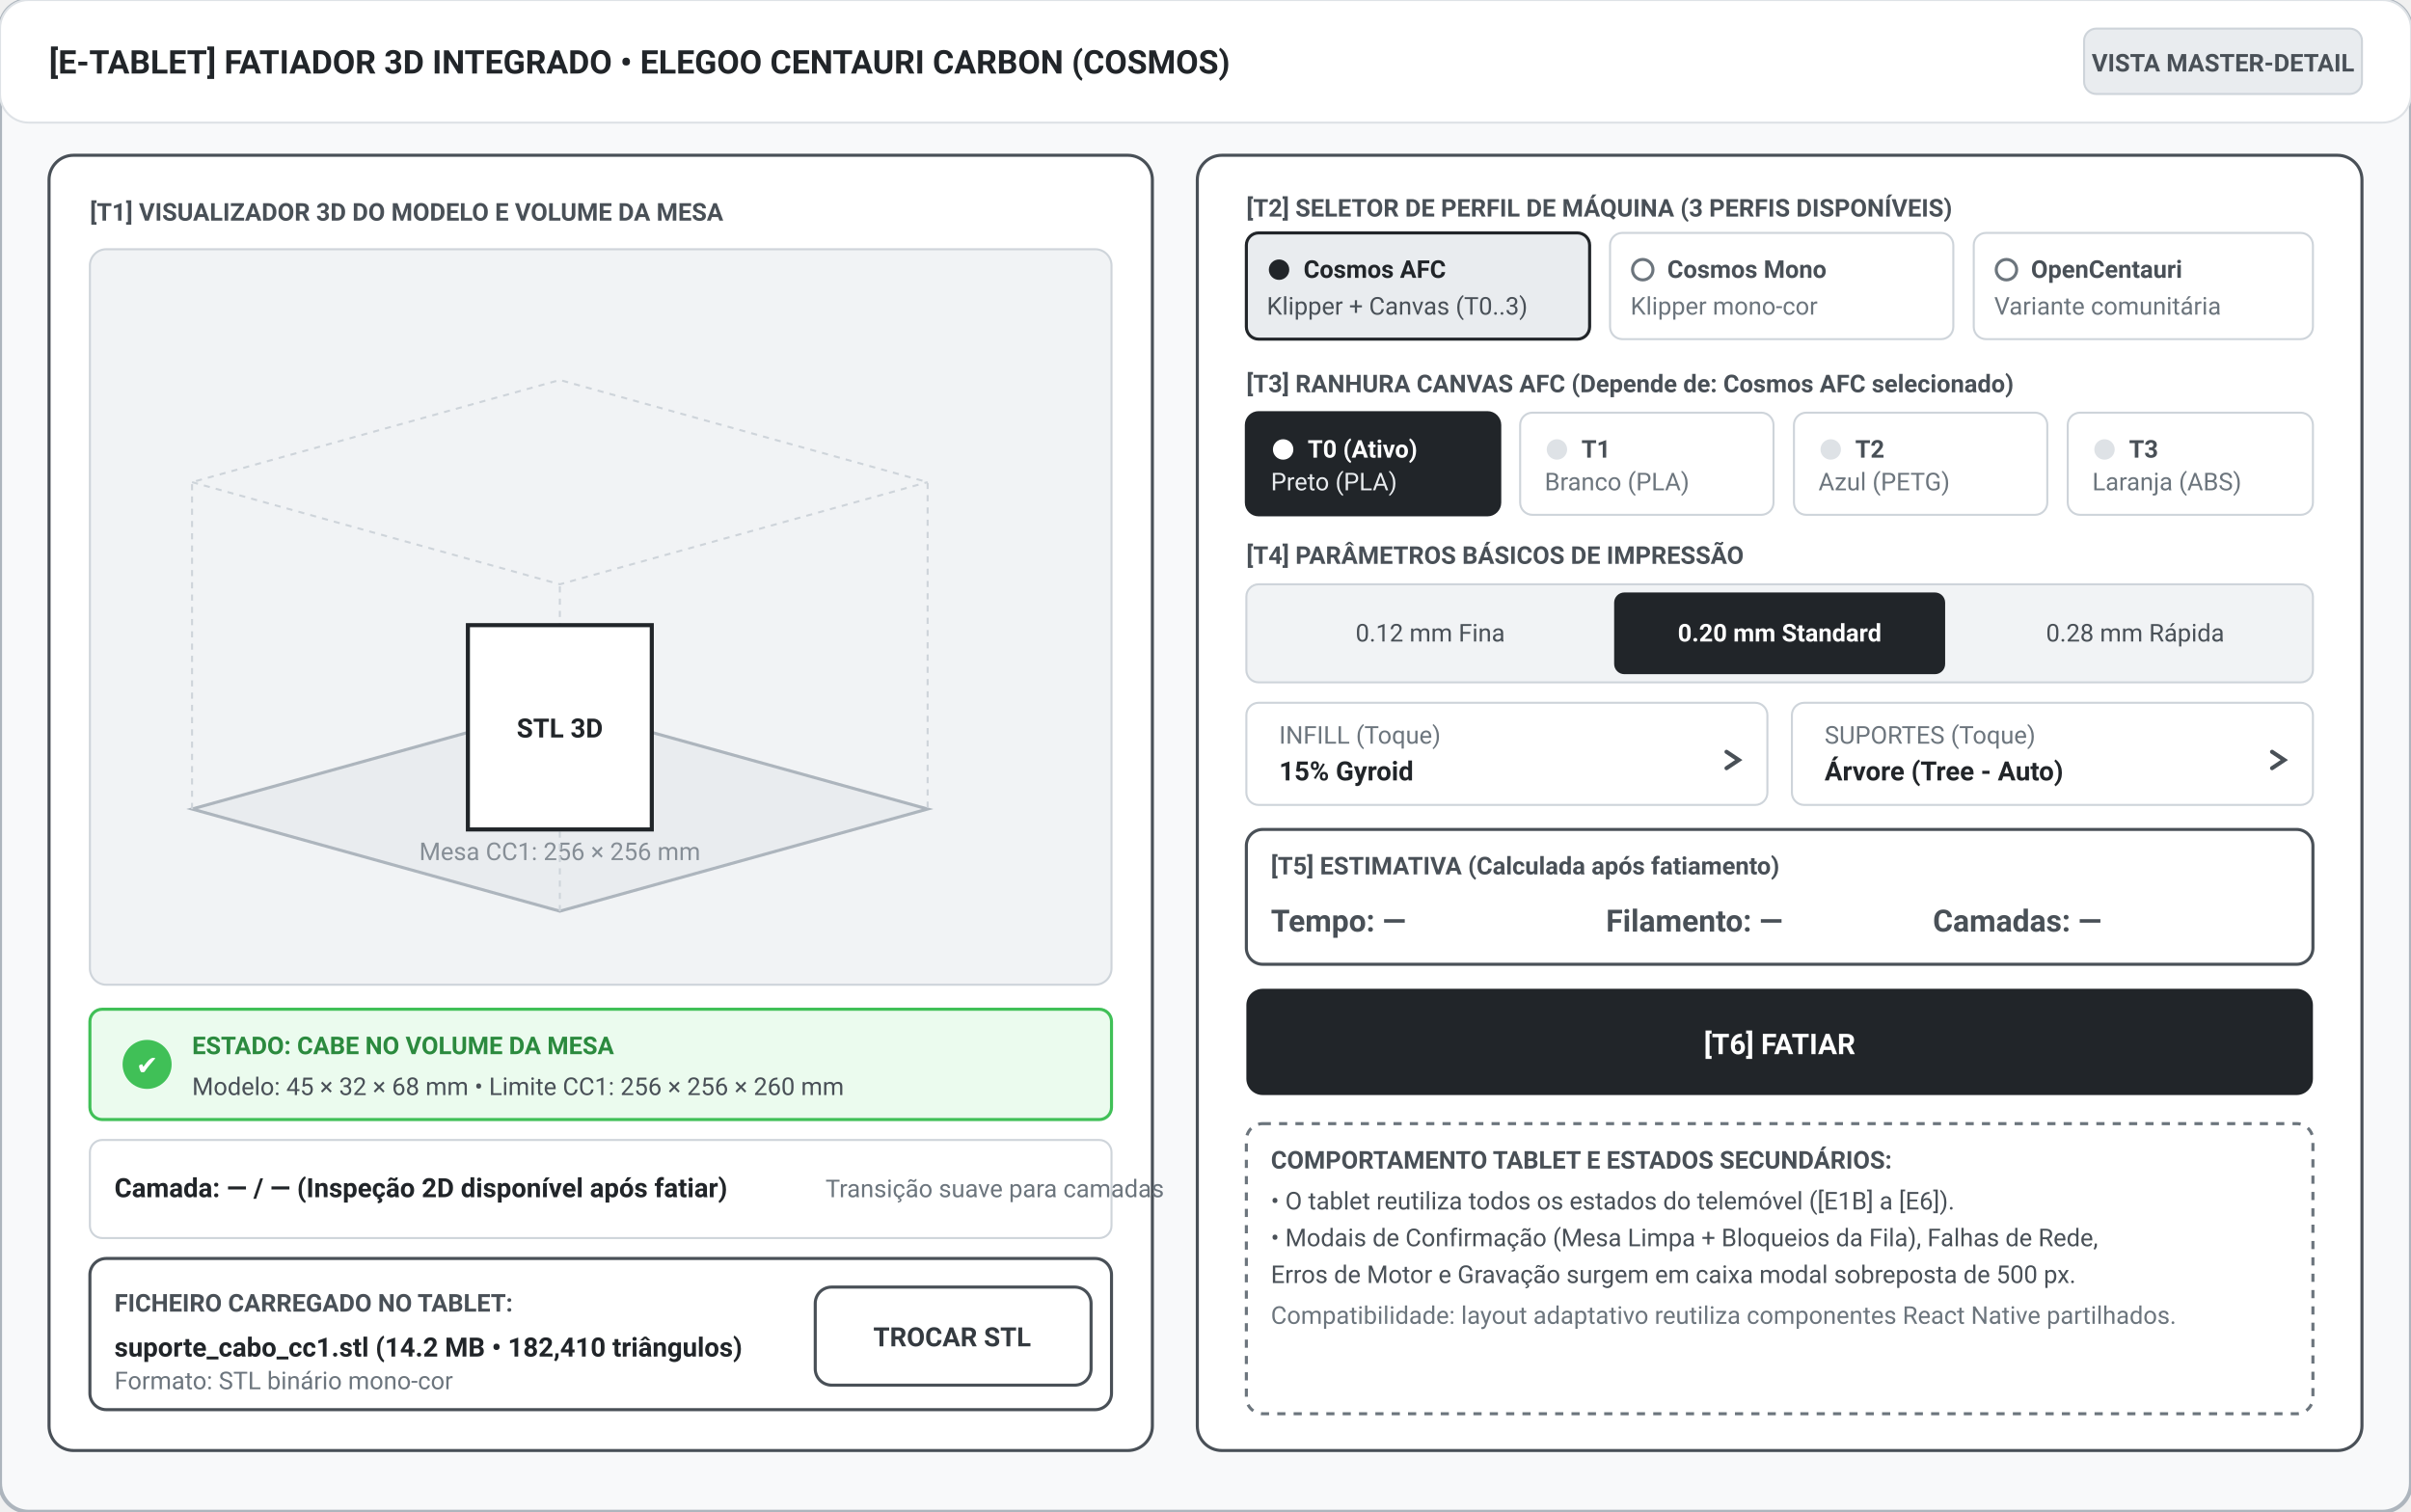
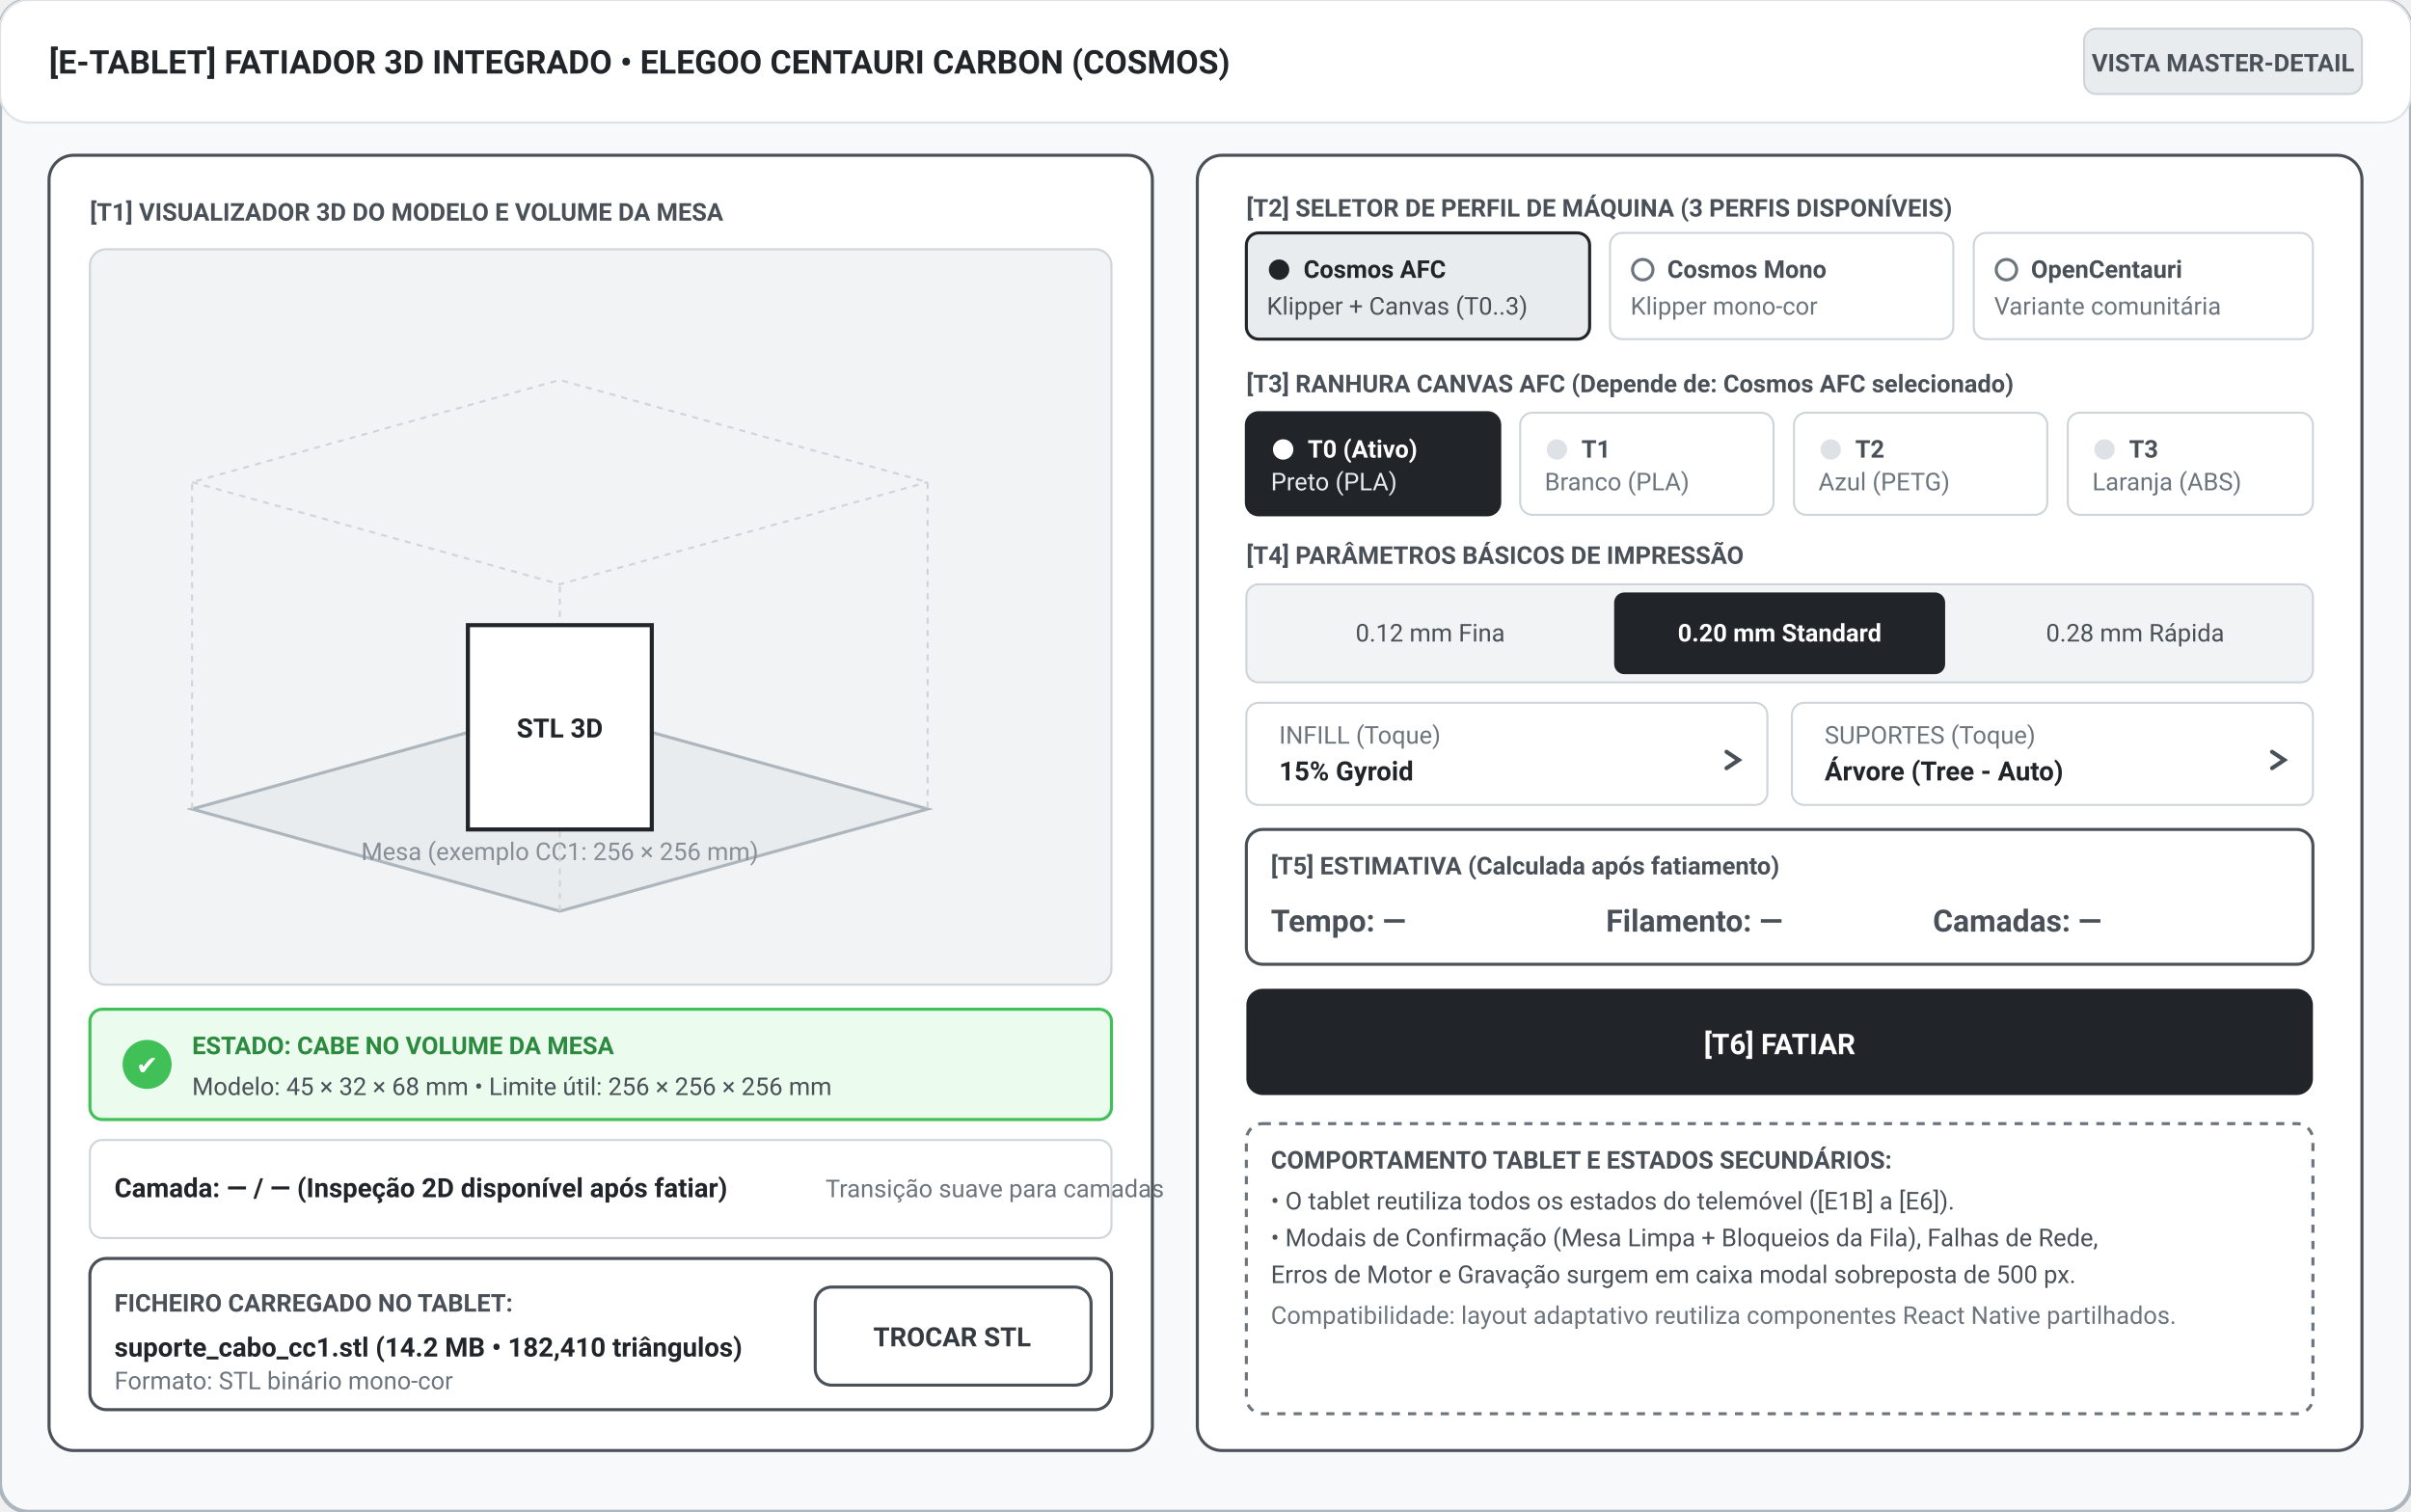
<svg xmlns="http://www.w3.org/2000/svg" viewBox="0 0 1180 740" width="1180" height="740" style="background:#ffffff; font-family:-apple-system, BlinkMacSystemFont, 'Segoe UI', Roboto, Helvetica, Arial, sans-serif;">
  <defs>
    <style>
      .screen-bg { fill: #f8f9fa; stroke: #adb5bd; stroke-width: 2; }
      .header-bg { fill: #ffffff; stroke: #dee2e6; stroke-width: 1; }
      .header-title { font-size: 16px; font-weight: 700; fill: #212529; }
      .block-box { fill: #ffffff; stroke: #6c757d; stroke-width: 1.5; stroke-dasharray: 4; }
      .solid-box { fill: #ffffff; stroke: #495057; stroke-width: 1.5; }
      .label-num { font-size: 12px; font-weight: 700; fill: #495057; }
      .text-title { font-size: 13px; font-weight: 700; fill: #212529; }
      .text-body { font-size: 12px; fill: #495057; }
      .text-sub { font-size: 12px; fill: #6c757d; }
      .btn-primary { fill: #212529; rx: 8px; }
      .btn-primary-text { font-size: 14px; font-weight: 700; fill: #ffffff; text-anchor: middle; }
      .btn-secondary { fill: #ffffff; stroke: #495057; stroke-width: 1.5; rx: 8px; }
      .btn-secondary-text { font-size: 13px; font-weight: 600; fill: #343a40; text-anchor: middle; }
      .chevron { fill: none; stroke: #495057; stroke-width: 2; stroke-linecap: round; }
    </style>
  </defs>
  <rect width="1180" height="740" rx="14" class="screen-bg" />
  <rect width="1180" height="60" rx="14" class="header-bg" />
  <text x="24" y="36" class="header-title">[E-TABLET] FATIADOR 3D INTEGRADO • ELEGOO CENTAURI CARBON (COSMOS)</text>
  <rect x="1020" y="14" width="136" height="32" rx="6" fill="#e9ecef" stroke="#ced4da" stroke-width="1" />
  <text x="1088" y="35" class="label-num" text-anchor="middle">VISTA MASTER-DETAIL</text>
  <g transform="translate(24, 76)">
    <rect width="540" height="634" rx="12" class="solid-box" />
    <text x="20" y="32" class="label-num">[T1] VISUALIZADOR 3D DO MODELO E VOLUME DA MESA</text>
    <rect x="20" y="46" width="500" height="360" rx="8" fill="#f1f3f5" stroke="#ced4da" stroke-width="1" />
    <path d="M 70 320 L 250 370 L 430 320 L 250 270 Z" fill="#e9ecef" stroke="#adb5bd" stroke-width="1.5" />
-     <text x="250" y="345" font-size="12" fill="#868e96" text-anchor="middle">Mesa CC1: 256 × 256 mm</text>
+     <text x="250" y="345" font-size="12" fill="#868e96" text-anchor="middle">Mesa (exemplo CC1: 256 × 256 mm)</text>
    <path d="M 70 320 L 70 160 L 250 110 L 430 160 L 430 320" fill="none" stroke="#ced4da" stroke-width="1" stroke-dasharray="3" />
    <path d="M 250 370 L 250 210" fill="none" stroke="#ced4da" stroke-width="1" stroke-dasharray="3" />
    <path d="M 70 160 L 250 210 L 430 160" fill="none" stroke="#ced4da" stroke-width="1" stroke-dasharray="3" />
    <rect x="205" y="230" width="90" height="100" fill="#ffffff" stroke="#212529" stroke-width="2" />
    <text x="250" y="285" font-size="13" font-weight="700" fill="#212529" text-anchor="middle">STL 3D</text>
    <g transform="translate(20, 418)">
      <rect width="500" height="54" rx="6" fill="#ebfbee" stroke="#40c057" stroke-width="1.5" />
      <circle cx="28" cy="27" r="12" fill="#40c057" />
      <text x="28" y="32" font-size="13" font-weight="700" fill="#ffffff" text-anchor="middle">✔</text>
      <text x="50" y="22" font-size="12" font-weight="700" fill="#2b8a3e">ESTADO: CABE NO VOLUME DA MESA</text>
-       <text x="50" y="42" class="text-body">Modelo: 45 × 32 × 68 mm • Limite CC1: 256 × 256 × 260 mm</text>
+       <text x="50" y="42" class="text-body">Modelo: 45 × 32 × 68 mm • Limite útil: 256 × 256 × 256 mm</text>
    </g>
    <rect x="20" y="482" width="500" height="48" rx="6" fill="#ffffff" stroke="#ced4da" stroke-width="1" />
    <text x="32" y="510" class="text-title">Camada: — / — (Inspeção 2D disponível após fatiar)</text>
    <text x="380" y="510" class="text-sub">Transição suave para camadas</text>
    <rect x="20" y="540" width="500" height="74" rx="8" class="solid-box" />
    <text x="32" y="566" class="label-num">FICHEIRO CARREGADO NO TABLET:</text>
    <text x="32" y="588" class="text-title">suporte_cabo_cc1.stl (14.2 MB • 182,410 triângulos)</text>
    <text x="32" y="604" class="text-sub">Formato: STL binário mono-cor</text>
    <rect x="375" y="554" width="135" height="48" class="btn-secondary" />
    <text x="442" y="583" class="btn-secondary-text">TROCAR STL</text>
  </g>
  <g transform="translate(586, 76)">
    <rect width="570" height="634" rx="12" class="solid-box" />
    <text x="24" y="30" class="label-num">[T2] SELETOR DE PERFIL DE MÁQUINA (3 PERFIS DISPONÍVEIS)</text>
    <g transform="translate(24, 38)">
      <rect x="0" y="0" width="168" height="52" rx="6" fill="#e9ecef" stroke="#212529" stroke-width="1.5" />
      <circle cx="16" cy="18" r="5" fill="#212529" />
      <text x="28" y="22" font-size="12" font-weight="700" fill="#212529">Cosmos AFC</text>
      <text x="10" y="40" font-size="12" fill="#495057">Klipper + Canvas (T0..3)</text>
      <rect x="178" y="0" width="168" height="52" rx="6" fill="#ffffff" stroke="#ced4da" stroke-width="1" />
      <circle cx="194" cy="18" r="5" fill="none" stroke="#6c757d" stroke-width="1.5" />
      <text x="206" y="22" font-size="12" font-weight="700" fill="#495057">Cosmos Mono</text>
      <text x="188" y="40" font-size="12" fill="#6c757d">Klipper mono-cor</text>
      <rect x="356" y="0" width="166" height="52" rx="6" fill="#ffffff" stroke="#ced4da" stroke-width="1" />
      <circle cx="372" cy="18" r="5" fill="none" stroke="#6c757d" stroke-width="1.5" />
      <text x="384" y="22" font-size="12" font-weight="700" fill="#495057">OpenCentauri</text>
      <text x="366" y="40" font-size="12" fill="#6c757d">Variante comunitária</text>
    </g>
    <text x="24" y="116" class="label-num">[T3] RANHURA CANVAS AFC (Depende de: Cosmos AFC selecionado)</text>
    <g transform="translate(24, 126)">
      <rect x="0" y="0" width="124" height="50" rx="6" fill="#212529" stroke="#212529" stroke-width="1.5" />
      <circle cx="18" cy="18" r="5" fill="#ffffff" />
      <text x="30" y="22" font-size="12" font-weight="700" fill="#ffffff">T0 (Ativo)</text>
      <text x="12" y="38" font-size="12" fill="#e9ecef">Preto (PLA)</text>
      <rect x="134" y="0" width="124" height="50" rx="6" fill="#ffffff" stroke="#ced4da" stroke-width="1" />
      <circle cx="152" cy="18" r="5" fill="#dee2e6" />
      <text x="164" y="22" font-size="12" font-weight="700" fill="#495057">T1</text>
      <text x="146" y="38" font-size="12" fill="#6c757d">Branco (PLA)</text>
      <rect x="268" y="0" width="124" height="50" rx="6" fill="#ffffff" stroke="#ced4da" stroke-width="1" />
      <circle cx="286" cy="18" r="5" fill="#dee2e6" />
      <text x="298" y="22" font-size="12" font-weight="700" fill="#495057">T2</text>
      <text x="280" y="38" font-size="12" fill="#6c757d">Azul (PETG)</text>
      <rect x="402" y="0" width="120" height="50" rx="6" fill="#ffffff" stroke="#ced4da" stroke-width="1" />
      <circle cx="420" cy="18" r="5" fill="#dee2e6" />
      <text x="432" y="22" font-size="12" font-weight="700" fill="#495057">T3</text>
      <text x="414" y="38" font-size="12" fill="#6c757d">Laranja (ABS)</text>
    </g>
    <text x="24" y="200" class="label-num">[T4] PARÂMETROS BÁSICOS DE IMPRESSÃO</text>
    <g transform="translate(24, 210)">
      <rect x="0" y="0" width="522" height="48" rx="6" fill="#f1f3f5" stroke="#ced4da" stroke-width="1" />
      <rect x="180" y="4" width="162" height="40" rx="5" fill="#212529" />
      <text x="90" y="28" class="text-body" text-anchor="middle">0.12 mm Fina</text>
      <text x="261" y="28" font-size="12" font-weight="700" fill="#ffffff" text-anchor="middle">0.20 mm Standard</text>
      <text x="435" y="28" class="text-body" text-anchor="middle">0.28 mm Rápida</text>
    </g>
    <g transform="translate(24, 268)">
      <rect x="0" y="0" width="255" height="50" rx="6" fill="#ffffff" stroke="#ced4da" stroke-width="1" />
      <text x="16" y="20" class="text-sub">INFILL (Toque)</text>
      <text x="16" y="38" class="text-title">15% Gyroid</text>
      <path d="M 235 24 L 241 28 L 235 32" class="chevron" />
      <rect x="267" y="0" width="255" height="50" rx="6" fill="#ffffff" stroke="#ced4da" stroke-width="1" />
      <text x="283" y="20" class="text-sub">SUPORTES (Toque)</text>
      <text x="283" y="38" class="text-title">Árvore (Tree - Auto)</text>
      <path d="M 502 24 L 508 28 L 502 32" class="chevron" />
    </g>
    <rect x="24" y="330" width="522" height="66" rx="8" class="solid-box" />
    <text x="36" y="352" class="label-num">[T5] ESTIMATIVA (Calculada após fatiamento)</text>
    <text x="36" y="380" font-size="15" font-weight="700" fill="#495057">Tempo: —</text>
    <text x="200" y="380" font-size="15" font-weight="700" fill="#495057">Filamento: —</text>
    <text x="360" y="380" font-size="15" font-weight="700" fill="#495057">Camadas: —</text>
    <g transform="translate(24, 408)">
      <rect x="0" y="0" width="522" height="52" class="btn-primary" />
      <text x="261" y="32" class="btn-primary-text">[T6] FATIAR</text>
    </g>
    <rect x="24" y="474" width="522" height="142" rx="8" class="block-box" />
    <text x="36" y="496" class="label-num">COMPORTAMENTO TABLET E ESTADOS SECUNDÁRIOS:</text>
    <text x="36" y="516" class="text-body">• O tablet reutiliza todos os estados do telemóvel ([E1B] a [E6]).</text>
    <text x="36" y="534" class="text-body">• Modais de Confirmação (Mesa Limpa + Bloqueios da Fila), Falhas de Rede,</text>
    <text x="36" y="552" class="text-body">  Erros de Motor e Gravação surgem em caixa modal sobreposta de 500 px.</text>
    <text x="36" y="572" class="text-sub">Compatibilidade: layout adaptativo reutiliza componentes React Native partilhados.</text>
  </g>
</svg>
